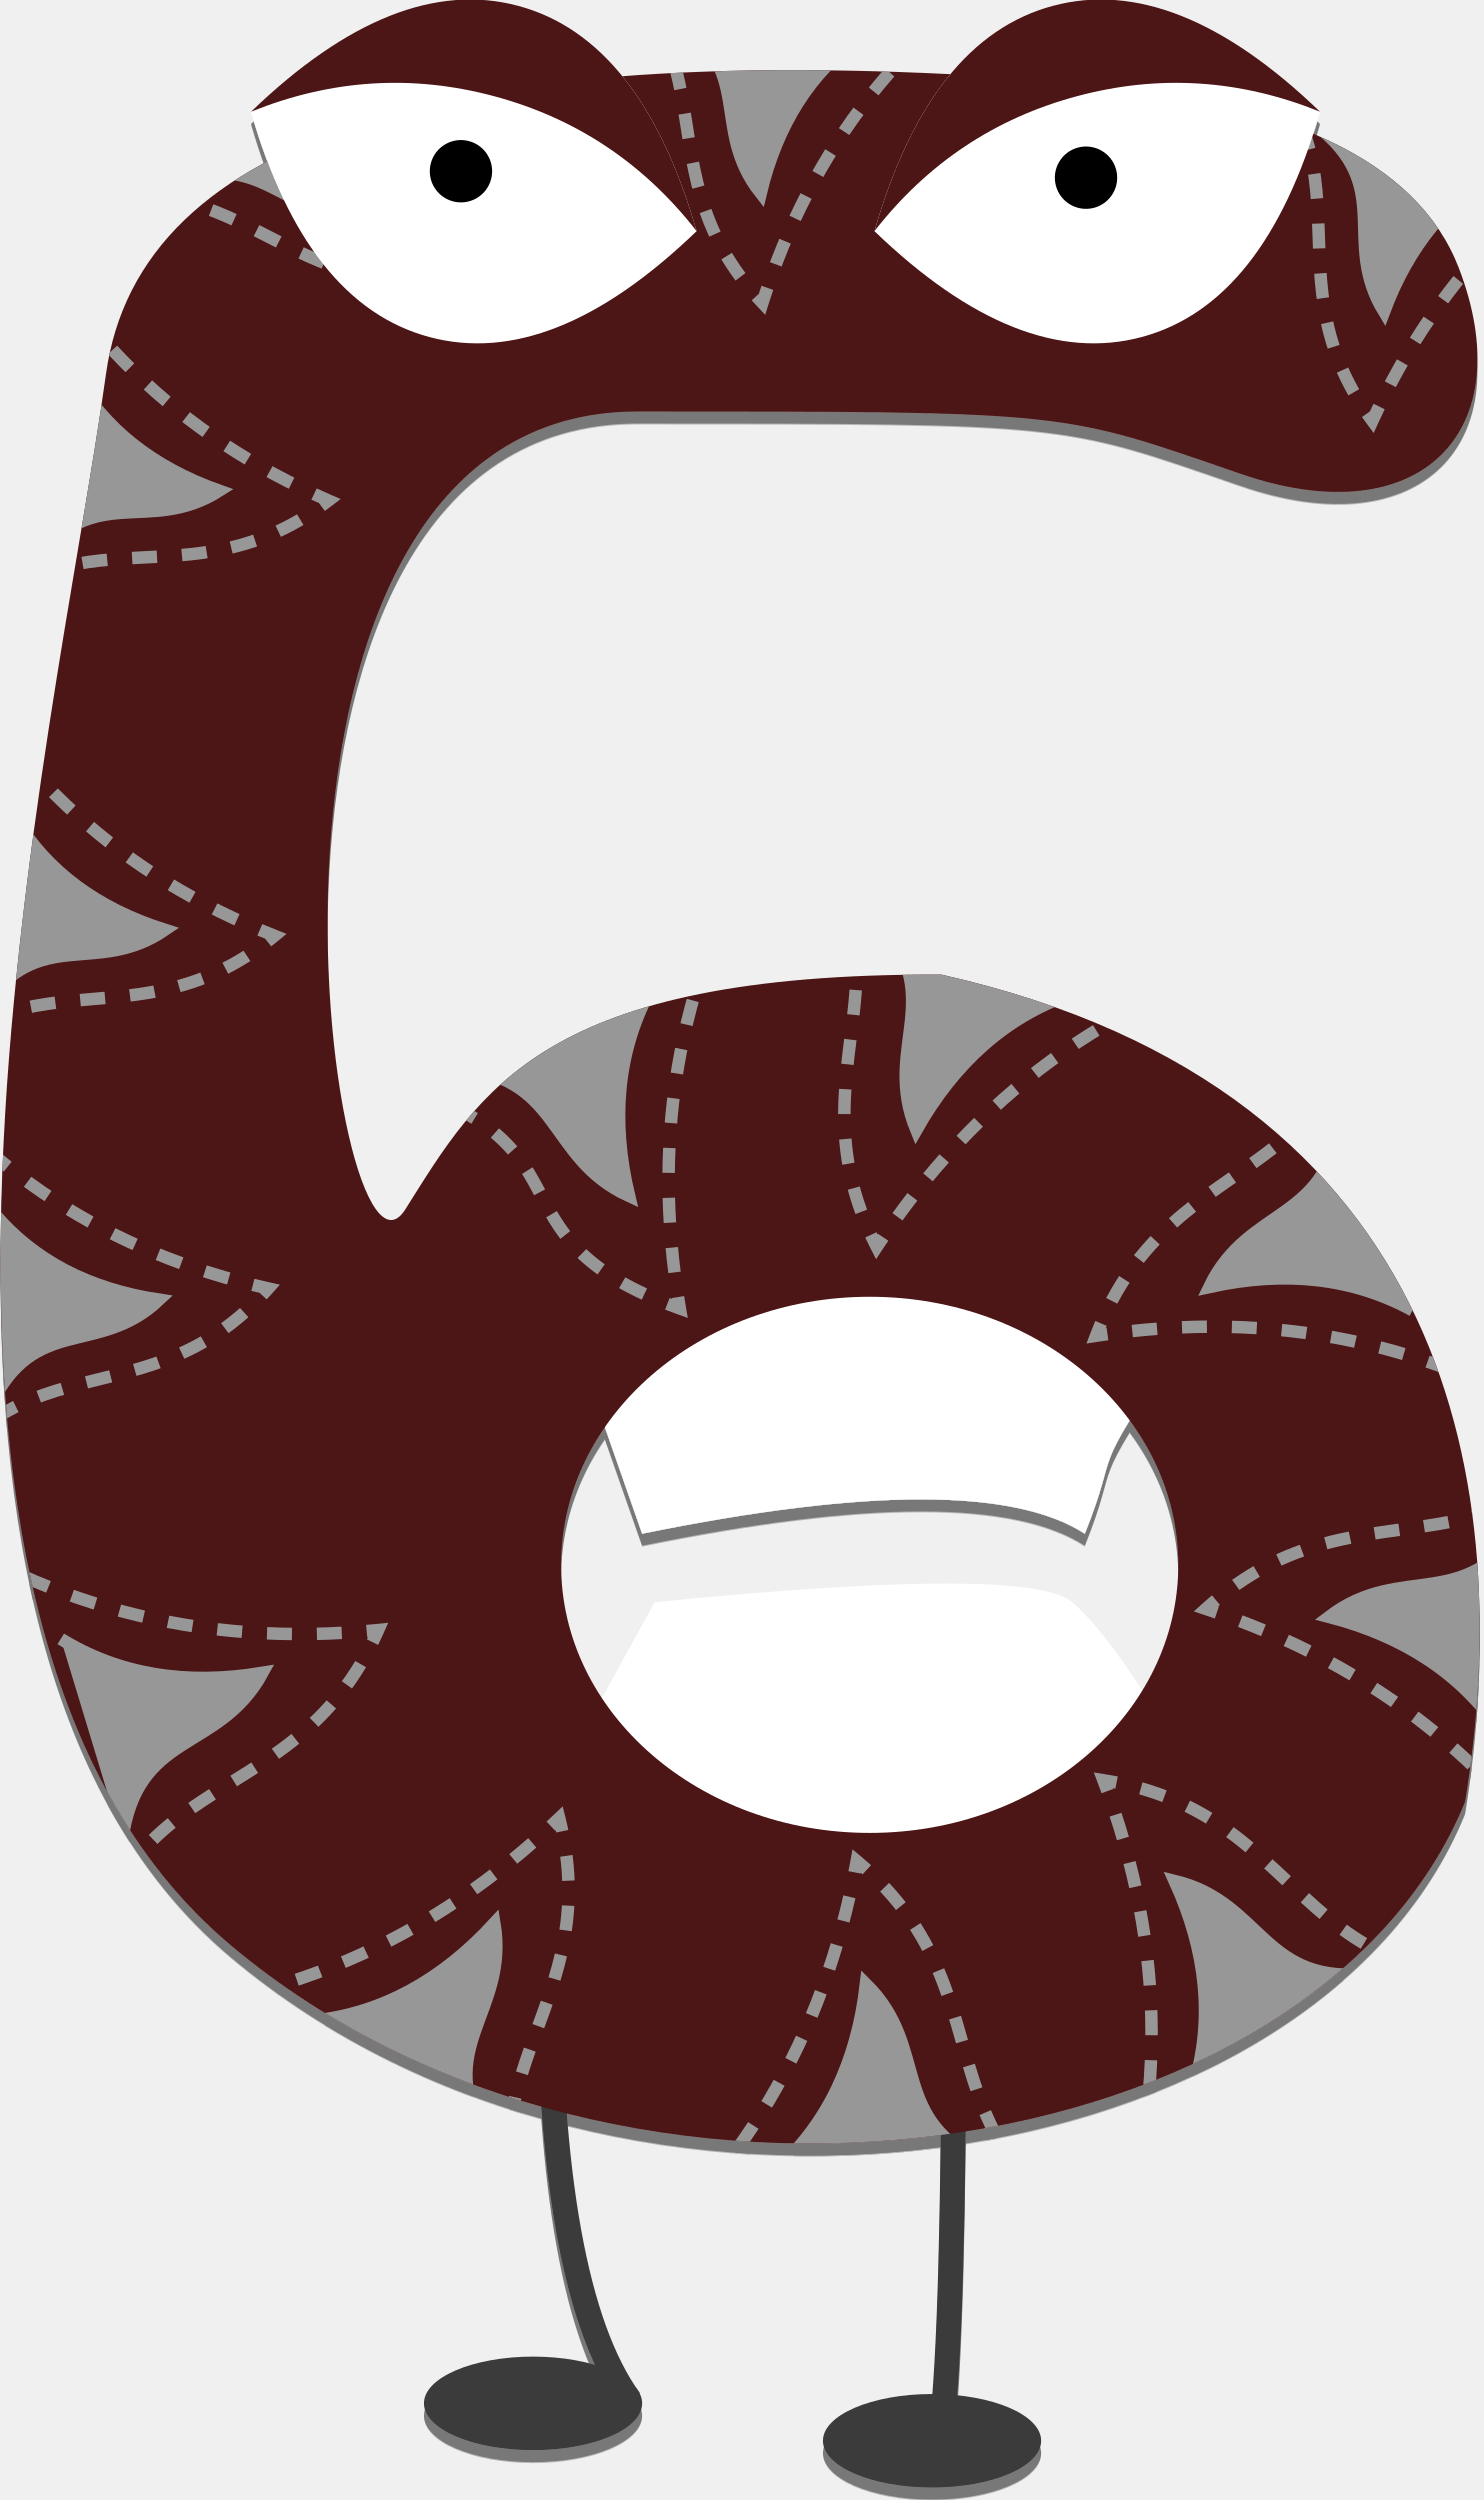
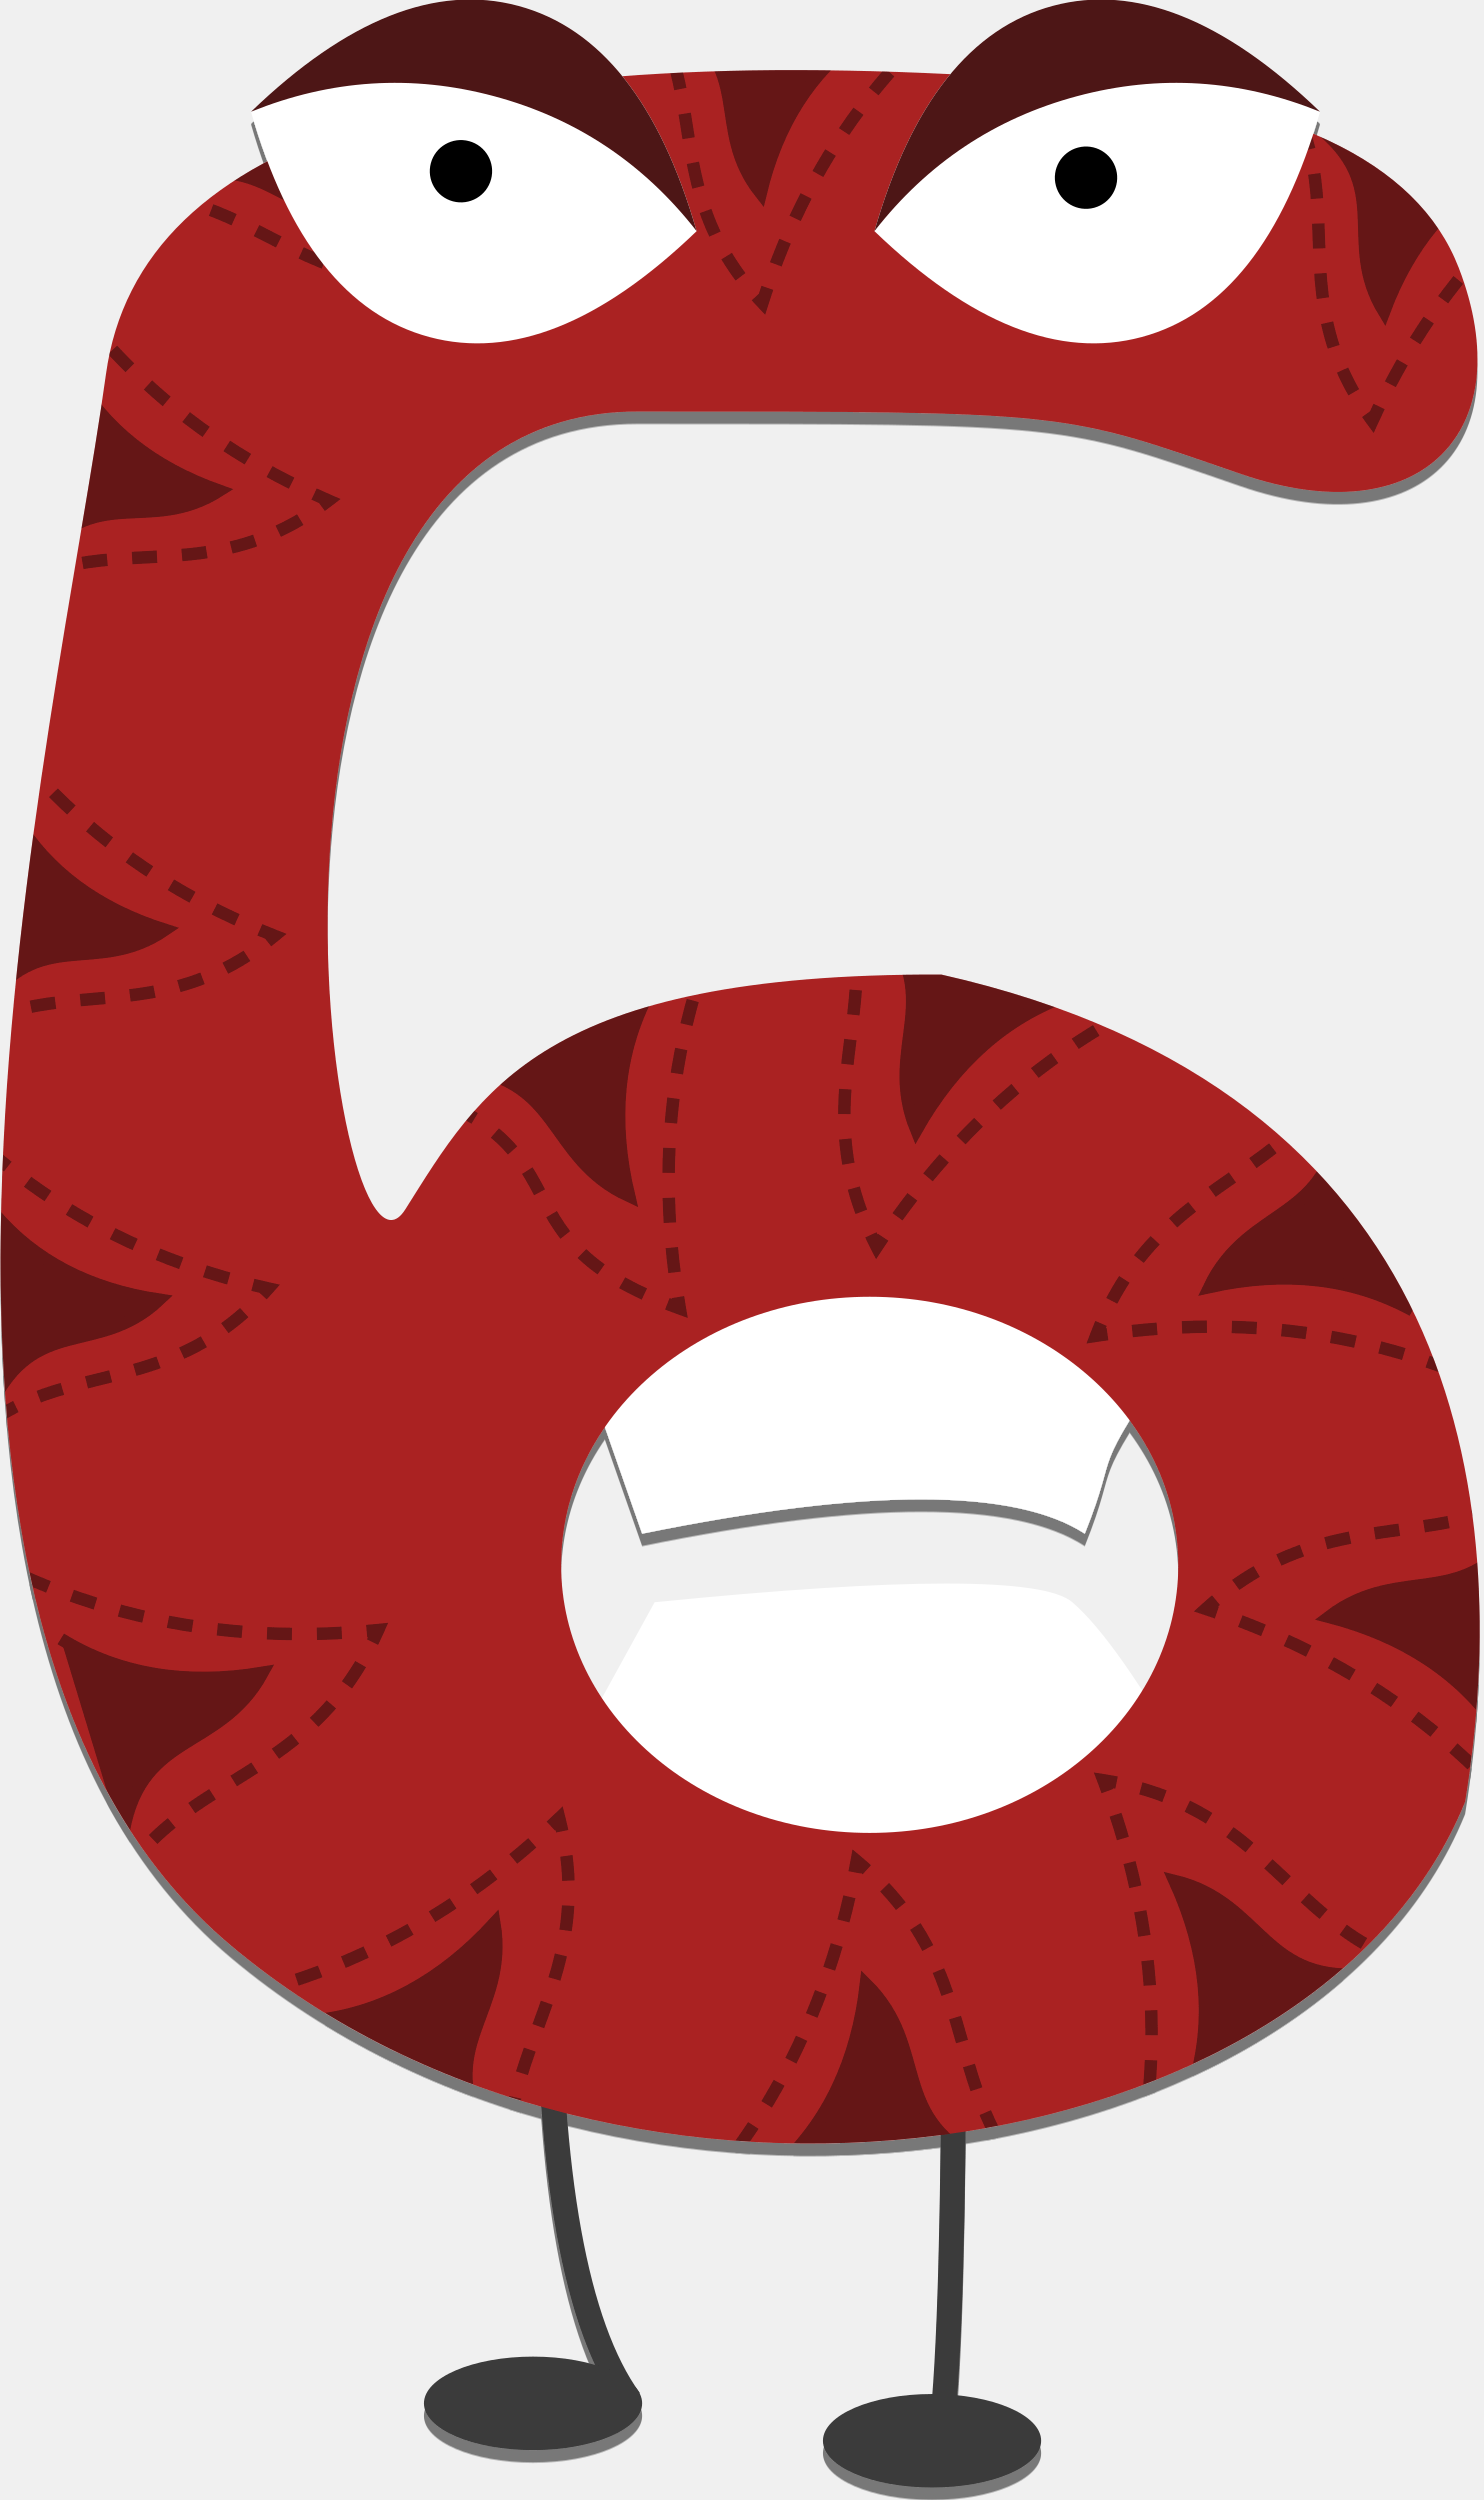
<svg xmlns="http://www.w3.org/2000/svg" xmlns:xlink="http://www.w3.org/1999/xlink" width="238px" height="401px" viewBox="0 0 238 401" version="1.1">
  <defs>
    <filter x="-0.4%" y="-0.2%" width="100.8%" height="101.0%" filterUnits="objectBoundingBox" id="filter-1">
      <feOffset dx="0" dy="2" in="SourceAlpha" result="shadowOffsetOuter1" />
      <feColorMatrix values="0 0 0 0 0   0 0 0 0 0   0 0 0 0 0  0 0 0 0.5 0" type="matrix" in="shadowOffsetOuter1" result="shadowMatrixOuter1" />
      <feMerge>
        <feMergeNode in="shadowMatrixOuter1" />
        <feMergeNode in="SourceGraphic" />
      </feMerge>
    </filter>
    <path d="M170,2 C206,4.667 227.333,14.667 234,32 C244,58 228,75 199,65 C170,55 172.236,55 102.236,55 C32.236,55 53,202 65,183 C77,164 87,145.07 151,145.323 C234,164 243,229 235,278 C211,337 100,354 37,301 C-26,248 9,107 17,49 C22.333,10.333 73.333,-5.333 170,2 Z M139.5,283 C166.838,283 189,263.748 189,240 C189,216.252 166.838,197 139.5,197 C112.162,197 90,216.252 90,240 C90,263.748 112.162,283 139.5,283 Z" id="path-2" />
  </defs>
  <g id="Symbols" stroke="none" stroke-width="1" fill="none" fill-rule="evenodd">
    <g id="number/6" transform="translate(-6, -4)">
      <g id="6" filter="url(#filter-1)" transform="translate(6, -5)">
        <g id="leg" transform="translate(132, 328)">
          <path d="M21,0 C21,36 20.333,59.667 19,71" id="Path-3" stroke="#3A3A3A" stroke-width="4" />
          <ellipse id="Oval-3" fill="#3A3A3A" cx="17.5" cy="72.5" rx="17.5" ry="7.5" />
        </g>
        <g id="leg" transform="translate(68, 322)">
          <path d="M20,0 C20,36 24.333,60 33,72" id="Path-3" stroke="#3A3A3A" stroke-width="4" />
          <ellipse id="Oval-3" fill="#3A3A3A" cx="17.5" cy="72.5" rx="17.5" ry="7.5" />
        </g>
        <path d="M94,286 L105,266 C145,262 167.333,262 172,266 C176.667,270 183,279 191,293 C145,325.667 115.333,332.667 102,314 C88.667,295.333 86,286 94,286 Z" id="Path-54" fill="#FFFFFF" />
        <path d="M96,235 L103,255 C139,247.667 162.667,247.667 174,255 C180,240 174,247 189,225 C140.333,211 109.333,214.333 96,235 Z" id="Path-53" fill="#FFFFFF" />
        <g id="Path-52" transform="translate(0, 20)">
          <mask id="mask-3" fill="white">
            <use xlink:href="#path-2" />
          </mask>
-           <use id="Mask" fill="#4D1414" xlink:href="#path-2" />
-           <g id="Group" mask="url(#mask-3)" stroke="#979797" stroke-width="2">
+           <use id="Mask" fill="#AA2424" xlink:href="#path-2" />
+           <g id="Group" style="mix-blend-mode: multiply;" mask="url(#mask-3)" stroke="#979797" stroke-width="2">
            <g transform="translate(190, -11)">
              <path d="M51,27 C42.333,31.667 36,39.333 32,50 C25,38.5 34,30 21,20" id="Path-52" fill="#979797" fill-rule="evenodd" />
              <path d="M81.75,16.133 C58.206,26.556 41,43.678 30.133,67.5 C11.117,41.817 35.567,22.833 0.25,0.5" id="Path-52-Copy" fill="none" stroke-dasharray="4" />
            </g>
          </g>
-           <g id="Group-Copy" mask="url(#mask-3)" stroke="#979797" stroke-width="2">
+           <g id="Group-Copy" style="mix-blend-mode: multiply;" mask="url(#mask-3)" stroke="#979797" stroke-width="2">
            <g transform="translate(181, 3) rotate(-7) translate(-181, -3) translate(140, -31)">
              <path d="M51,27 C42.333,31.667 36,39.333 32,50 C25,38.5 34,30 21,20" id="Path-52" fill="#979797" fill-rule="evenodd" />
              <path d="M81.75,16.133 C58.206,26.556 41,43.678 30.133,67.5 C11.117,41.817 35.567,22.833 0.25,0.5" id="Path-52-Copy" fill="none" stroke-dasharray="4" />
            </g>
          </g>
-           <g id="Group-Copy-2" mask="url(#mask-3)" stroke="#979797" stroke-width="2">
+           <g id="Group-Copy-2" style="mix-blend-mode: multiply;" mask="url(#mask-3)" stroke="#979797" stroke-width="2">
            <g transform="translate(129, 3) rotate(-7) translate(-129, -3) translate(88, -31)">
              <path d="M51,27 C42.333,31.667 36,39.333 32,50 C25,38.5 34,30 21,20" id="Path-52" fill="#979797" fill-rule="evenodd" />
              <path d="M81.75,16.133 C58.206,26.556 41,43.678 30.133,67.5 C11.117,41.817 35.567,22.833 0.25,0.5" id="Path-52-Copy" fill="none" stroke-dasharray="4" />
            </g>
          </g>
-           <g id="Group-Copy-3" mask="url(#mask-3)" stroke="#979797" stroke-width="2">
+           <g id="Group-Copy-3" style="mix-blend-mode: multiply;" mask="url(#mask-3)" stroke="#979797" stroke-width="2">
            <g transform="translate(49, 8) rotate(-61) translate(-49, -8) translate(8, -26)">
              <path d="M51,27 C42.333,31.667 36,39.333 32,50 C25,38.5 34,30 21,20" id="Path-52" fill="#979797" fill-rule="evenodd" />
              <path d="M81.75,16.133 C58.206,26.556 41,43.678 30.133,67.5 C11.117,41.817 35.567,22.833 0.25,0.5" id="Path-52-Copy" fill="none" stroke-dasharray="4" />
            </g>
          </g>
-           <g id="Group-Copy-4" mask="url(#mask-3)" stroke="#979797" stroke-width="2">
+           <g id="Group-Copy-4" style="mix-blend-mode: multiply;" mask="url(#mask-3)" stroke="#979797" stroke-width="2">
            <g transform="translate(19, 59) rotate(-91) translate(-19, -59) translate(-22, 25)">
              <path d="M51,27 C42.333,31.667 36,39.333 32,50 C25,38.5 34,30 21,20" id="Path-52" fill="#979797" fill-rule="evenodd" />
              <path d="M81.75,16.133 C58.206,26.556 41,43.678 30.133,67.5 C11.117,41.817 35.567,22.833 0.25,0.5" id="Path-52-Copy" fill="none" stroke-dasharray="4" />
            </g>
          </g>
-           <g id="Group-Copy-5" mask="url(#mask-3)" stroke="#979797" stroke-width="2">
+           <g id="Group-Copy-5" style="mix-blend-mode: multiply;" mask="url(#mask-3)" stroke="#979797" stroke-width="2">
            <g transform="translate(10, 130) rotate(-93) translate(-10, -130) translate(-31, 96)">
              <path d="M51,27 C42.333,31.667 36,39.333 32,50 C25,38.5 34,30 21,20" id="Path-52" fill="#979797" fill-rule="evenodd" />
              <path d="M81.75,16.133 C58.206,26.556 41,43.678 30.133,67.5 C11.117,41.817 35.567,22.833 0.25,0.5" id="Path-52-Copy" fill="none" stroke-dasharray="4" />
            </g>
          </g>
-           <g id="Group-Copy-6" mask="url(#mask-3)" stroke="#979797" stroke-width="2">
+           <g id="Group-Copy-6" style="mix-blend-mode: multiply;" mask="url(#mask-3)" stroke="#979797" stroke-width="2">
            <g transform="translate(8, 192) rotate(-102) translate(-8, -192) translate(-33, 158)">
              <path d="M51,27 C42.333,31.667 36,39.333 32,50 C25,38.5 34,30 21,20" id="Path-52" fill="#979797" fill-rule="evenodd" />
              <path d="M81.75,16.133 C58.206,26.556 41,43.678 30.133,67.5 C11.117,41.817 35.567,22.833 0.25,0.5" id="Path-52-Copy" fill="none" stroke-dasharray="4" />
            </g>
          </g>
-           <g id="Group-Copy-7" mask="url(#mask-3)" stroke="#979797" stroke-width="2">
+           <g id="Group-Copy-7" style="mix-blend-mode: multiply;" mask="url(#mask-3)" stroke="#979797" stroke-width="2">
            <g transform="translate(22.5, 258.366) rotate(-120) translate(-22.5, -258.366) translate(-22.5, 220.866)">
              <path d="M57,29.7 C47.467,34.833 40.5,43.267 36.1,55 C28.4,42.35 38.3,33 24,22" id="Path-52" fill="#979797" fill-rule="evenodd" />
              <path d="M89.134,17.767 C63.423,29.278 44.634,48.189 32.767,74.5 C12.001,46.133 38.701,25.167 0.134,0.5" id="Path-52-Copy" fill="none" stroke-dasharray="4" />
            </g>
          </g>
-           <g id="Group-Copy-8" mask="url(#mask-3)" stroke="#979797" stroke-width="2">
+           <g id="Group-Copy-8" style="mix-blend-mode: multiply;" mask="url(#mask-3)" stroke="#979797" stroke-width="2">
            <g transform="translate(64.5, 310.366) rotate(-158) translate(-64.5, -310.366) translate(19.5, 272.866)">
              <path d="M57,29.7 C47.467,34.833 40.5,43.267 36.1,55 C28.4,42.35 38.3,33 24,22" id="Path-52" fill="#979797" fill-rule="evenodd" />
              <path d="M89.134,17.767 C63.423,29.278 44.634,48.189 32.767,74.5 C12.001,46.133 38.701,25.167 0.134,0.5" id="Path-52-Copy" fill="none" stroke-dasharray="4" />
            </g>
          </g>
-           <g id="Group-Copy-9" mask="url(#mask-3)" stroke="#979797" stroke-width="2">
+           <g id="Group-Copy-9" style="mix-blend-mode: multiply;" mask="url(#mask-3)" stroke="#979797" stroke-width="2">
            <g transform="translate(134.5, 326.366) rotate(-194) translate(-134.5, -326.366) translate(89.5, 288.866)">
              <path d="M57,29.7 C47.467,34.833 40.5,43.267 36.1,55 C28.4,42.35 38.3,33 24,22" id="Path-52" fill="#979797" fill-rule="evenodd" />
              <path d="M89.134,17.767 C63.423,29.278 44.634,48.189 32.767,74.5 C12.001,46.133 38.701,25.167 0.134,0.5" id="Path-52-Copy" fill="none" stroke-dasharray="4" />
            </g>
          </g>
-           <g id="Group-Copy-10" mask="url(#mask-3)" stroke="#979797" stroke-width="2">
+           <g id="Group-Copy-10" style="mix-blend-mode: multiply;" mask="url(#mask-3)" stroke="#979797" stroke-width="2">
            <g transform="translate(194.5, 309.366) rotate(-225) translate(-194.5, -309.366) translate(149.5, 271.866)">
              <path d="M57,29.7 C47.467,34.833 40.5,43.267 36.1,55 C28.4,42.35 38.3,33 24,22" id="Path-52" fill="#979797" fill-rule="evenodd" />
              <path d="M89.134,17.767 C63.423,29.278 44.634,48.189 32.767,74.5 C12.001,46.133 38.701,25.167 0.134,0.5" id="Path-52-Copy" fill="none" stroke-dasharray="4" />
            </g>
          </g>
-           <g id="Group-Copy-11" mask="url(#mask-3)" stroke="#979797" stroke-width="2">
+           <g id="Group-Copy-11" style="mix-blend-mode: multiply;" mask="url(#mask-3)" stroke="#979797" stroke-width="2">
            <g transform="translate(231.5, 255.366) rotate(-276) translate(-231.5, -255.366) translate(186.5, 217.866)">
              <path d="M57,29.7 C47.467,34.833 40.5,43.267 36.1,55 C28.4,42.35 38.3,33 24,22" id="Path-52" fill="#979797" fill-rule="evenodd" />
              <path d="M89.134,17.767 C63.423,29.278 44.634,48.189 32.767,74.5 C12.001,46.133 38.701,25.167 0.134,0.5" id="Path-52-Copy" fill="none" stroke-dasharray="4" />
            </g>
          </g>
-           <g id="Group-Copy-12" mask="url(#mask-3)" stroke="#979797" stroke-width="2">
+           <g id="Group-Copy-12" style="mix-blend-mode: multiply;" mask="url(#mask-3)" stroke="#979797" stroke-width="2">
            <g transform="translate(213.5, 193.366) rotate(-303) translate(-213.5, -193.366) translate(168.5, 155.866)">
              <path d="M57,29.7 C47.467,34.833 40.5,43.267 36.1,55 C28.4,42.35 38.3,33 24,22" id="Path-52" fill="#979797" fill-rule="evenodd" />
              <path d="M89.134,17.767 C63.423,29.278 44.634,48.189 32.767,74.5 C12.001,46.133 38.701,25.167 0.134,0.5" id="Path-52-Copy" fill="none" stroke-dasharray="4" />
            </g>
          </g>
-           <g id="Group-Copy-13" mask="url(#mask-3)" stroke="#979797" stroke-width="2">
+           <g id="Group-Copy-13" style="mix-blend-mode: multiply;" mask="url(#mask-3)" stroke="#979797" stroke-width="2">
            <g transform="translate(158.5, 154.366) rotate(-351) translate(-158.5, -154.366) translate(113.5, 116.866)">
              <path d="M57,29.7 C47.467,34.833 40.5,43.267 36.1,55 C28.4,42.35 38.3,33 24,22" id="Path-52" fill="#979797" fill-rule="evenodd" />
              <path d="M89.134,17.767 C63.423,29.278 44.634,48.189 32.767,74.5 C12.001,46.133 38.701,25.167 0.134,0.5" id="Path-52-Copy" fill="none" stroke-dasharray="4" />
            </g>
          </g>
-           <g id="Group-Copy-14" mask="url(#mask-3)" stroke="#979797" stroke-width="2">
+           <g id="Group-Copy-14" style="mix-blend-mode: multiply;" mask="url(#mask-3)" stroke="#979797" stroke-width="2">
            <g transform="translate(107.6682, 164.2286) rotate(-394) translate(-107.6682, -164.2286) translate(68.66817, 134.2286)">
              <path d="M45,14.7 C35.467,19.833 28.5,28.267 24.1,40 C16.4,27.35 26.3,18 12,7" id="Path-52" fill="#979797" fill-rule="evenodd" />
              <path d="M77.134,2.767 C51.423,14.278 32.634,33.189 20.767,59.5 C0.001,31.133 26.639,31.036 0.139,0.582" id="Path-52-Copy" fill="none" stroke-dasharray="4" />
            </g>
          </g>
        </g>
        <g id="Group-2" transform="translate(76, 36.5) rotate(15) translate(-76, -36.5) translate(39, 9)">
          <path d="M37,55 C50.623,55 62.956,45.833 74,27.5 C62.956,9.167 50.623,0 37,0 C23.377,0 11.044,9.167 0,27.5 C11.044,45.833 23.377,55 37,55 Z" id="Oval-2" fill="#FFFFFF" />
          <path d="M37,15 C50.623,15 62.956,19.167 74,27.5 C62.956,9.167 50.623,0 37,0 C23.377,0 11.044,9.167 0,27.5 C11.044,19.167 23.377,15 37,15 Z" id="Oval-2-Copy" fill="#4D1414" />
          <circle id="Oval-3" fill="#000000" cx="35" cy="28" r="5" />
        </g>
        <g id="Group-2-Copy" transform="translate(176, 36.5) rotate(-15) translate(-176, -36.5) translate(139, 9)">
          <path d="M37,55 C50.623,55 62.956,45.833 74,27.5 C62.956,9.167 50.623,0 37,0 C23.377,0 11.044,9.167 0,27.5 C11.044,45.833 23.377,55 37,55 Z" id="Oval-2" fill="#FFFFFF" />
          <path d="M37,15 C50.623,15 62.956,19.167 74,27.5 C62.956,9.167 50.623,0 37,0 C23.377,0 11.044,9.167 0,27.5 C11.044,19.167 23.377,15 37,15 Z" id="Oval-2-Copy" fill="#4D1414" />
          <circle id="Oval-3" fill="#000000" cx="35" cy="28" r="5" />
        </g>
      </g>
    </g>
  </g>
</svg>
